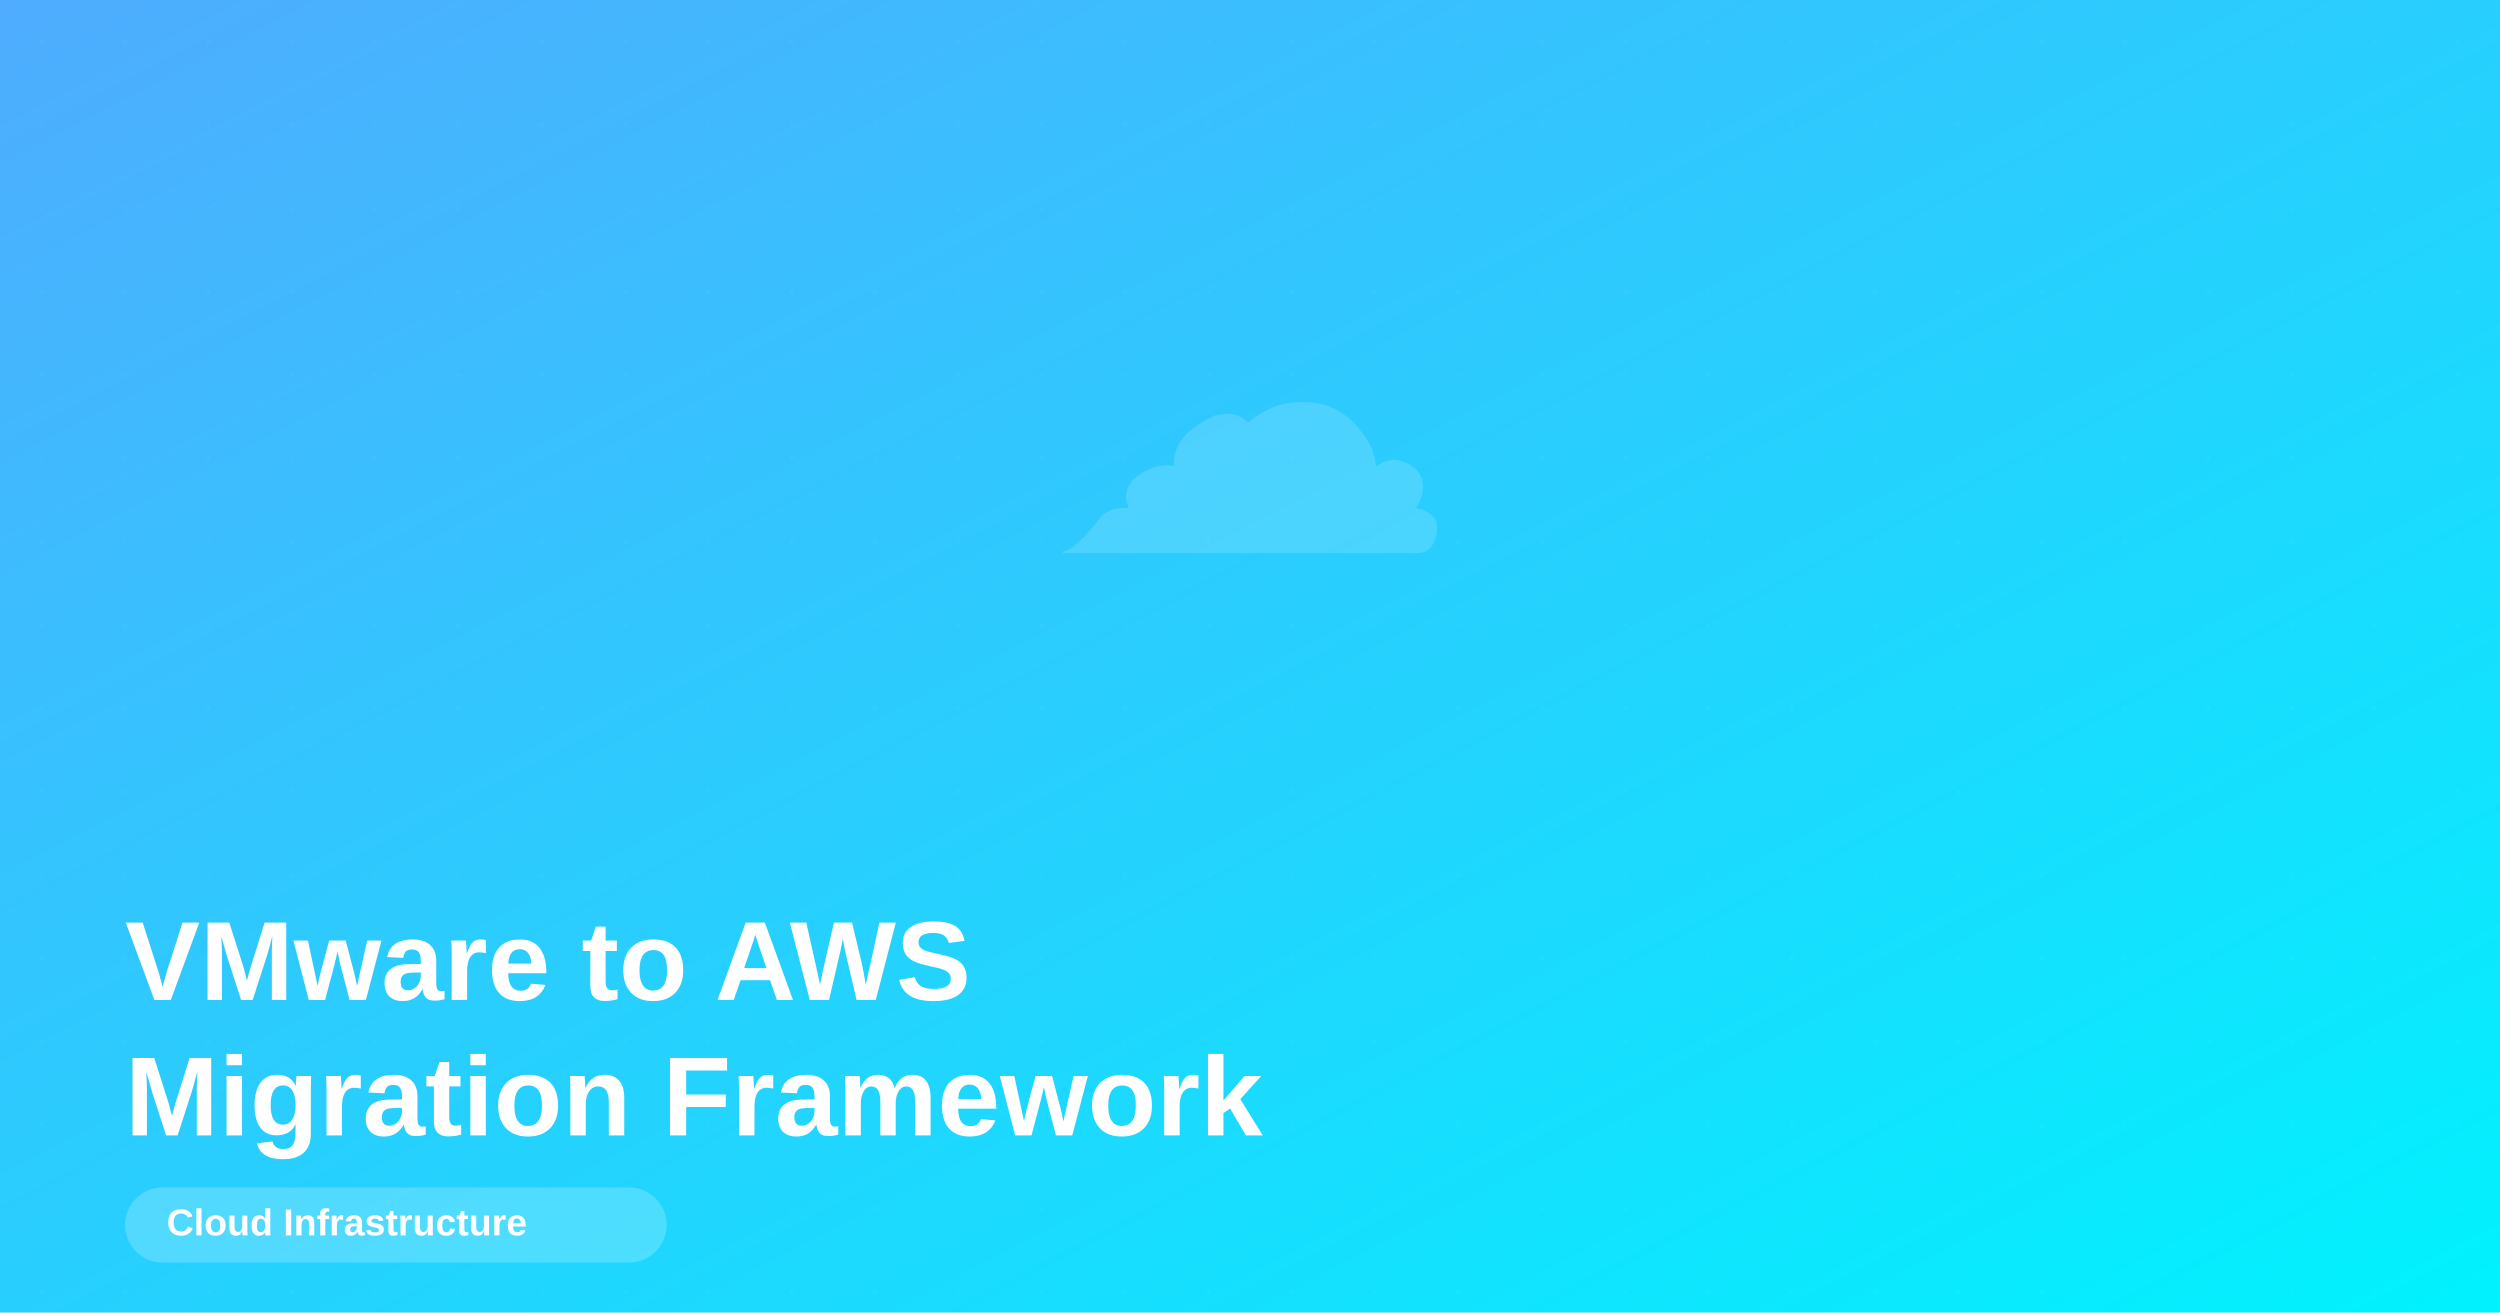
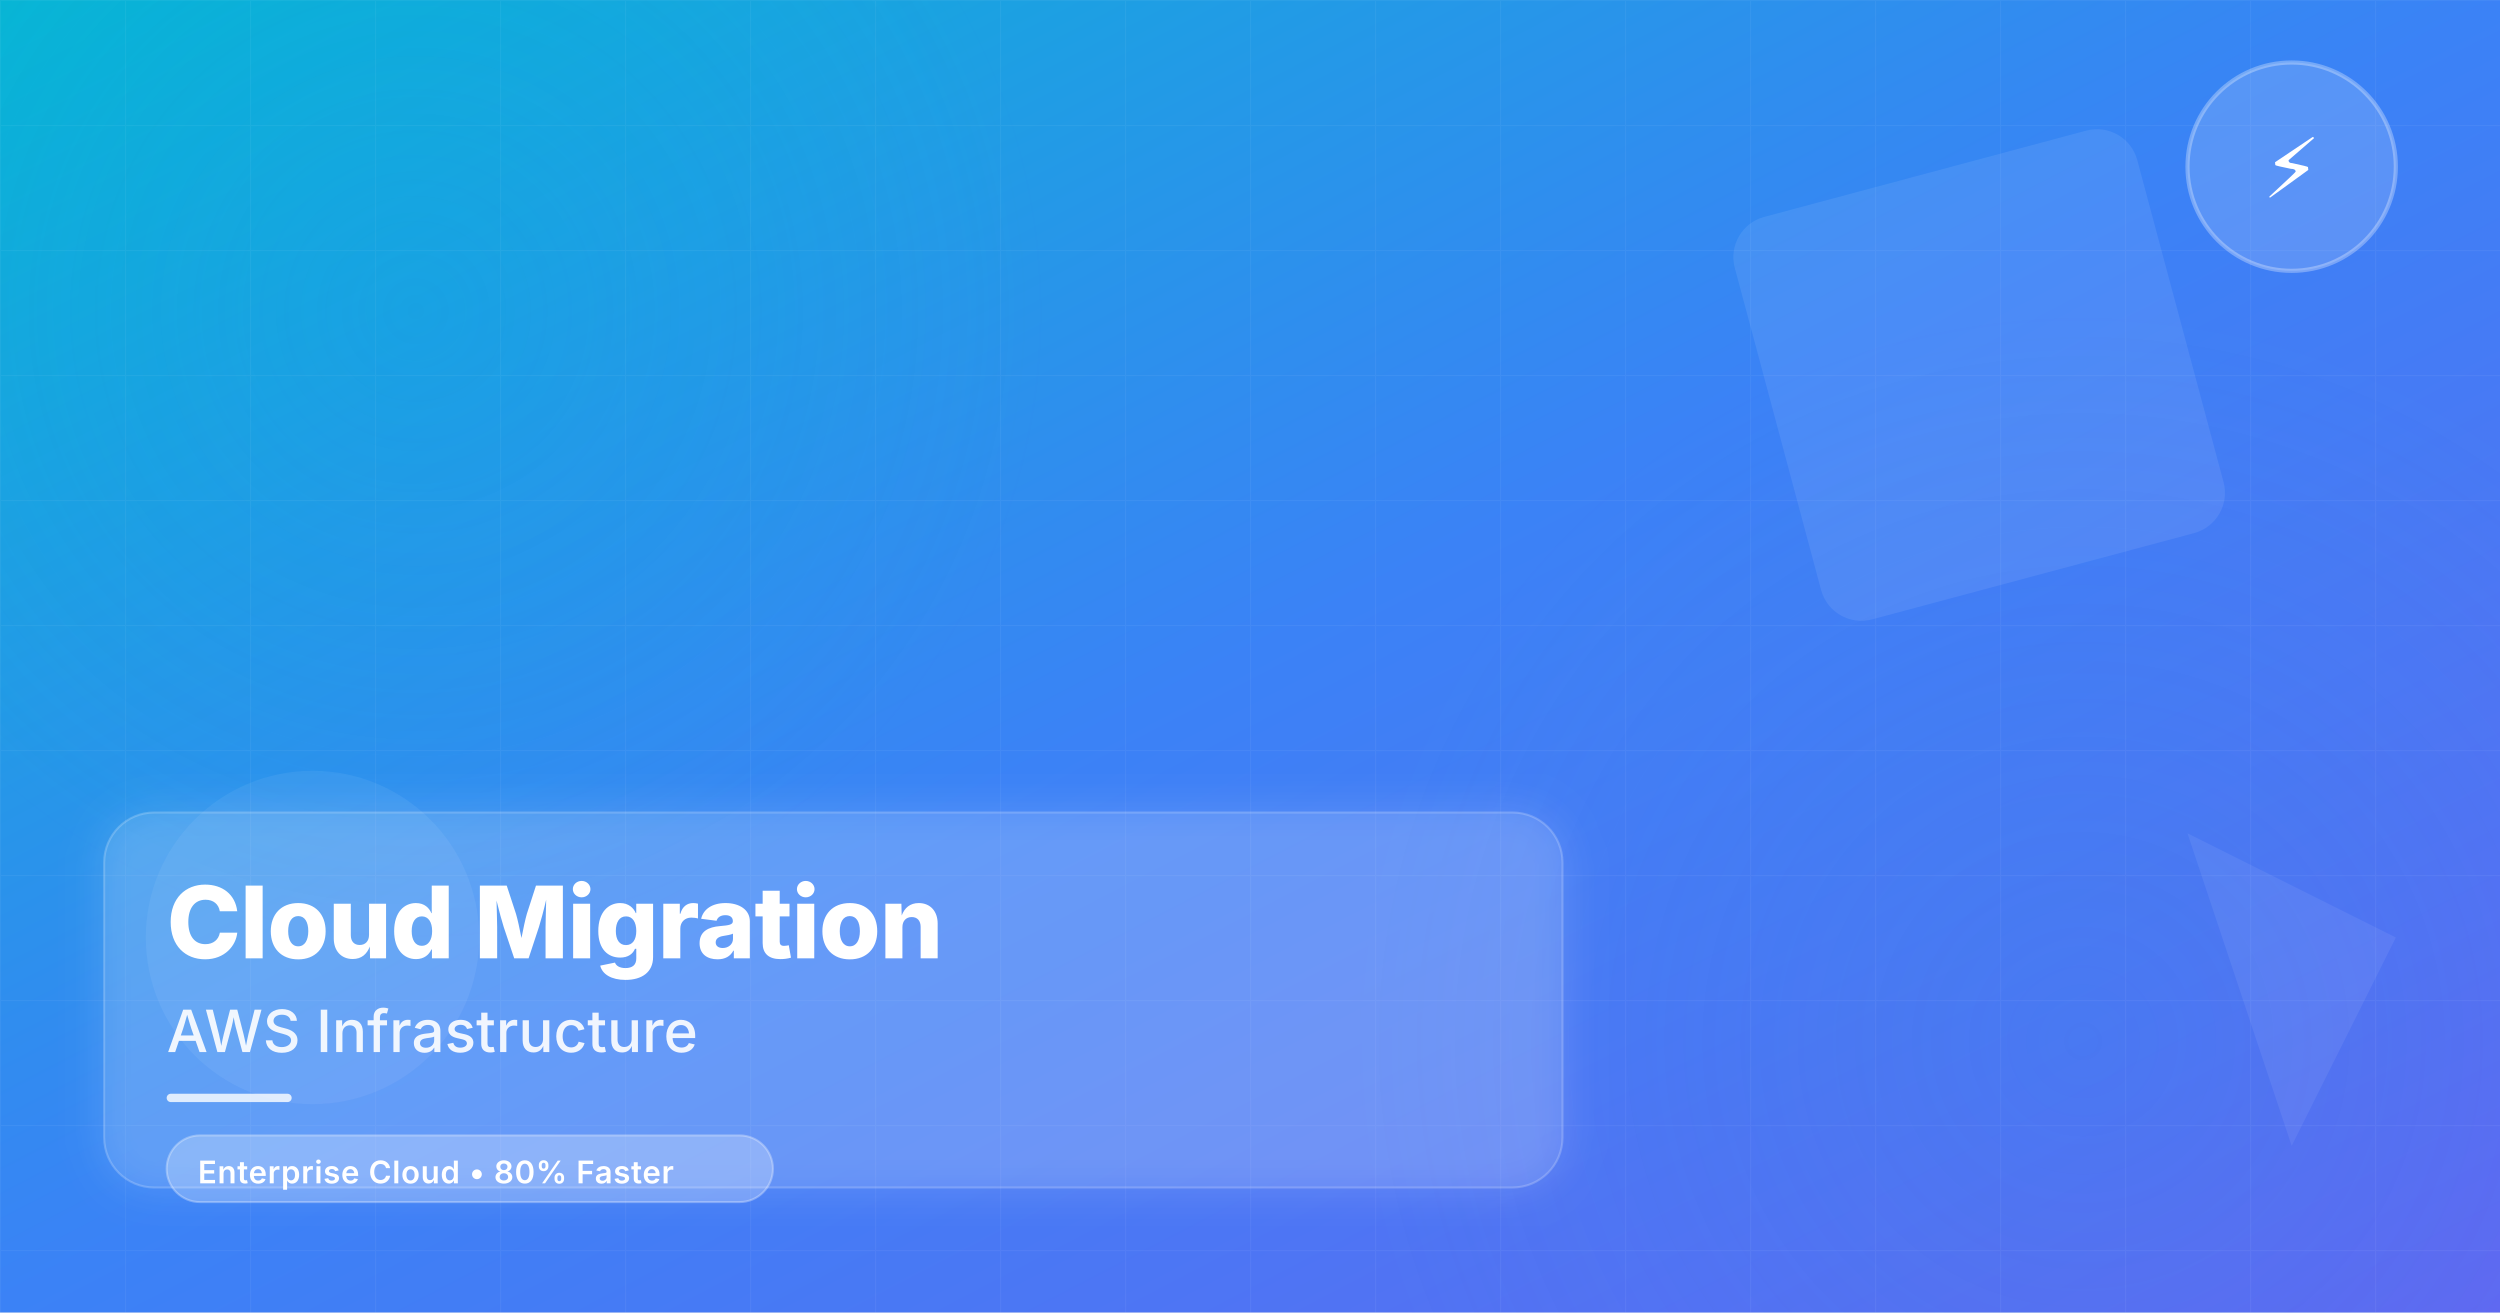
<svg xmlns="http://www.w3.org/2000/svg" width="1200" height="630">
  <defs>
-     <linearGradient id="grad" x1="0%" y1="0%" x2="100%" y2="100%">
-       <stop offset="0%" style="stop-color:#4facfe;stop-opacity:1" />
-       <stop offset="100%" style="stop-color:#00f2fe;stop-opacity:1" />
+     <linearGradient id="mainGrad" x1="0%" y1="0%" x2="100%" y2="100%">
+       <stop offset="0%" style="stop-color:#06b6d4;stop-opacity:1" />
+       <stop offset="50%" style="stop-color:#3b82f6;stop-opacity:1" />
+       <stop offset="100%" style="stop-color:#6366f1;stop-opacity:1" />
    </linearGradient>
-     <pattern id="pattern" x="0" y="0" width="40" height="40" patternUnits="userSpaceOnUse">
-       <circle cx="20" cy="20" r="1" fill="rgba(255,255,255,0.03)" />
+     <radialGradient id="glowGrad" cx="50%" cy="50%" r="50%">
+       <stop offset="0%" style="stop-color:#0ea5e9;stop-opacity:0.3" />
+       <stop offset="100%" style="stop-color:#0ea5e9;stop-opacity:0" />
+     </radialGradient>
+     <pattern id="grid" x="0" y="0" width="60" height="60" patternUnits="userSpaceOnUse">
+       <path d="M 60 0 L 0 0 0 60" fill="none" stroke="rgba(255,255,255,0.05)" stroke-width="1" />
    </pattern>
+     <filter id="blur">
+       <feGaussianBlur in="SourceGraphic" stdDeviation="10" />
+     </filter>
  </defs>
-   <rect width="1200" height="630" fill="url(#grad)" />
-   <rect width="1200" height="630" fill="url(#pattern)" />
-   <text x="600" y="265" font-size="200" text-anchor="middle" fill="rgba(255,255,255,0.15)" font-family="Arial, sans-serif">☁️</text>
-   <text x="60" y="480" font-size="54" font-weight="bold" fill="white" font-family="Arial, sans-serif" style="text-shadow: 2px 2px 4px rgba(0,0,0,0.3)">
-     <tspan x="60" dy="0">VMware to AWS</tspan>
-     <tspan x="60" dy="65">Migration Framework</tspan>
+   <rect width="1200" height="630" fill="url(#mainGrad)" />
+   <circle cx="200" cy="150" r="300" fill="url(#glowGrad)" opacity="0.6" />
+   <circle cx="1000" cy="500" r="350" fill="url(#glowGrad)" opacity="0.5" />
+   <rect width="1200" height="630" fill="url(#grid)" />
+   <rect x="850" y="80" width="200" height="200" rx="20" fill="rgba(255,255,255,0.08)" transform="rotate(-15 950 180)" />
+   <circle cx="150" cy="450" r="80" fill="rgba(255,255,255,0.06)" />
+   <polygon points="1050,400 1150,450 1100,550" fill="rgba(255,255,255,0.07)" />
+   <rect x="50" y="390" width="700" height="180" rx="24" fill="rgba(255,255,255,0.15)" stroke="rgba(255,255,255,0.3)" stroke-width="1.5" filter="url(#blur)" opacity="0.8" />
+   <rect x="50" y="390" width="700" height="180" rx="24" fill="rgba(255,255,255,0.1)" stroke="rgba(255,255,255,0.2)" stroke-width="1" />
+   <text x="80" y="460" font-size="48" font-weight="800" fill="white" font-family="-apple-system, BlinkMacSystemFont, 'Segoe UI', sans-serif" letter-spacing="-0.5">
+     Cloud Migration
  </text>
-   <rect x="60" y="570" width="260" height="36" rx="18" fill="rgba(255,255,255,0.2)" />
-   <text x="80" y="593" font-size="18" fill="white" font-family="Arial, sans-serif" font-weight="600">Cloud Infrastructure</text>
+   <text x="80" y="505" font-size="28" font-weight="500" fill="rgba(255,255,255,0.9)" font-family="-apple-system, BlinkMacSystemFont, 'Segoe UI', sans-serif">
+     AWS Infrastructure
+   </text>
+   <rect x="80" y="525" width="60" height="4" rx="2" fill="rgba(255,255,255,0.8)" />
+   <rect x="80" y="545" width="291" height="32" rx="16" fill="rgba(255,255,255,0.25)" stroke="rgba(255,255,255,0.3)" stroke-width="1" />
+   <text x="95" y="568" font-size="15" fill="white" font-family="-apple-system, BlinkMacSystemFont, 'Segoe UI', sans-serif" font-weight="600" letter-spacing="0.3">
+     Enterprise Cloud • 80% Faster
+   </text>
+   <circle cx="1100" cy="80" r="50" fill="rgba(255,255,255,0.15)" stroke="rgba(255,255,255,0.3)" stroke-width="2" />
+   <text x="1100" y="95" font-size="40" text-anchor="middle" fill="white" font-family="Arial, sans-serif">
+     ⚡
+   </text>
</svg>
